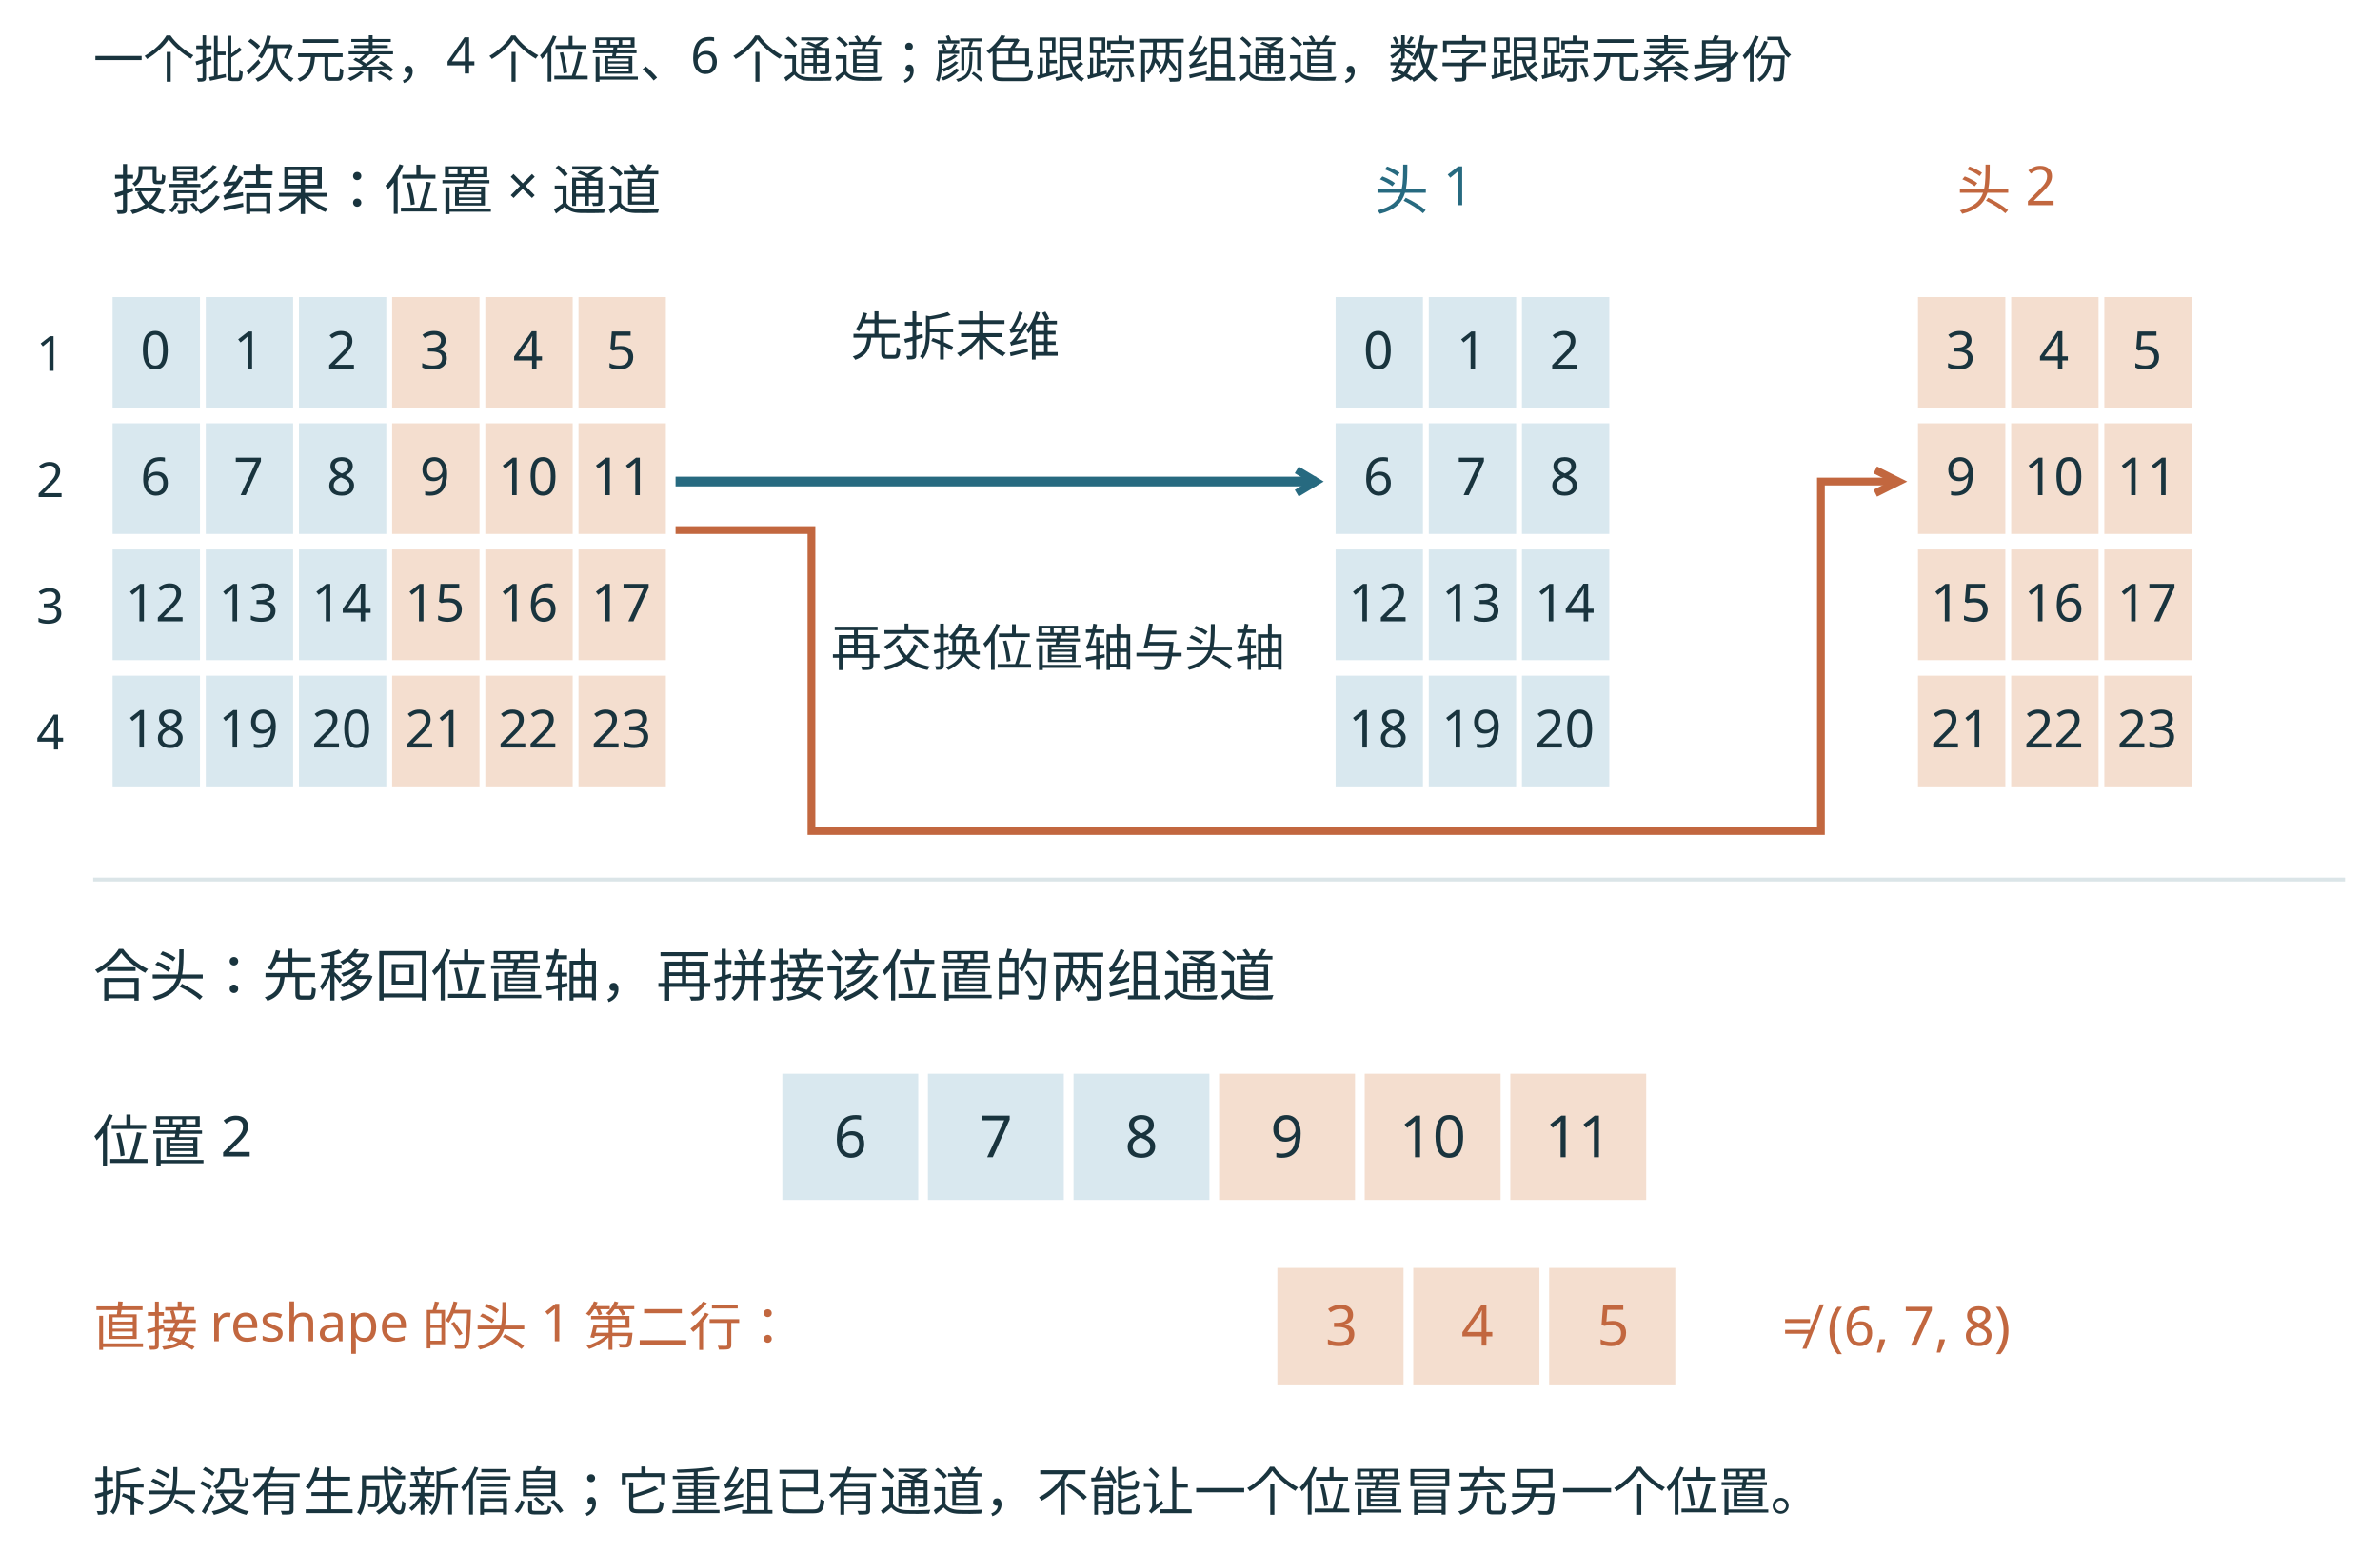
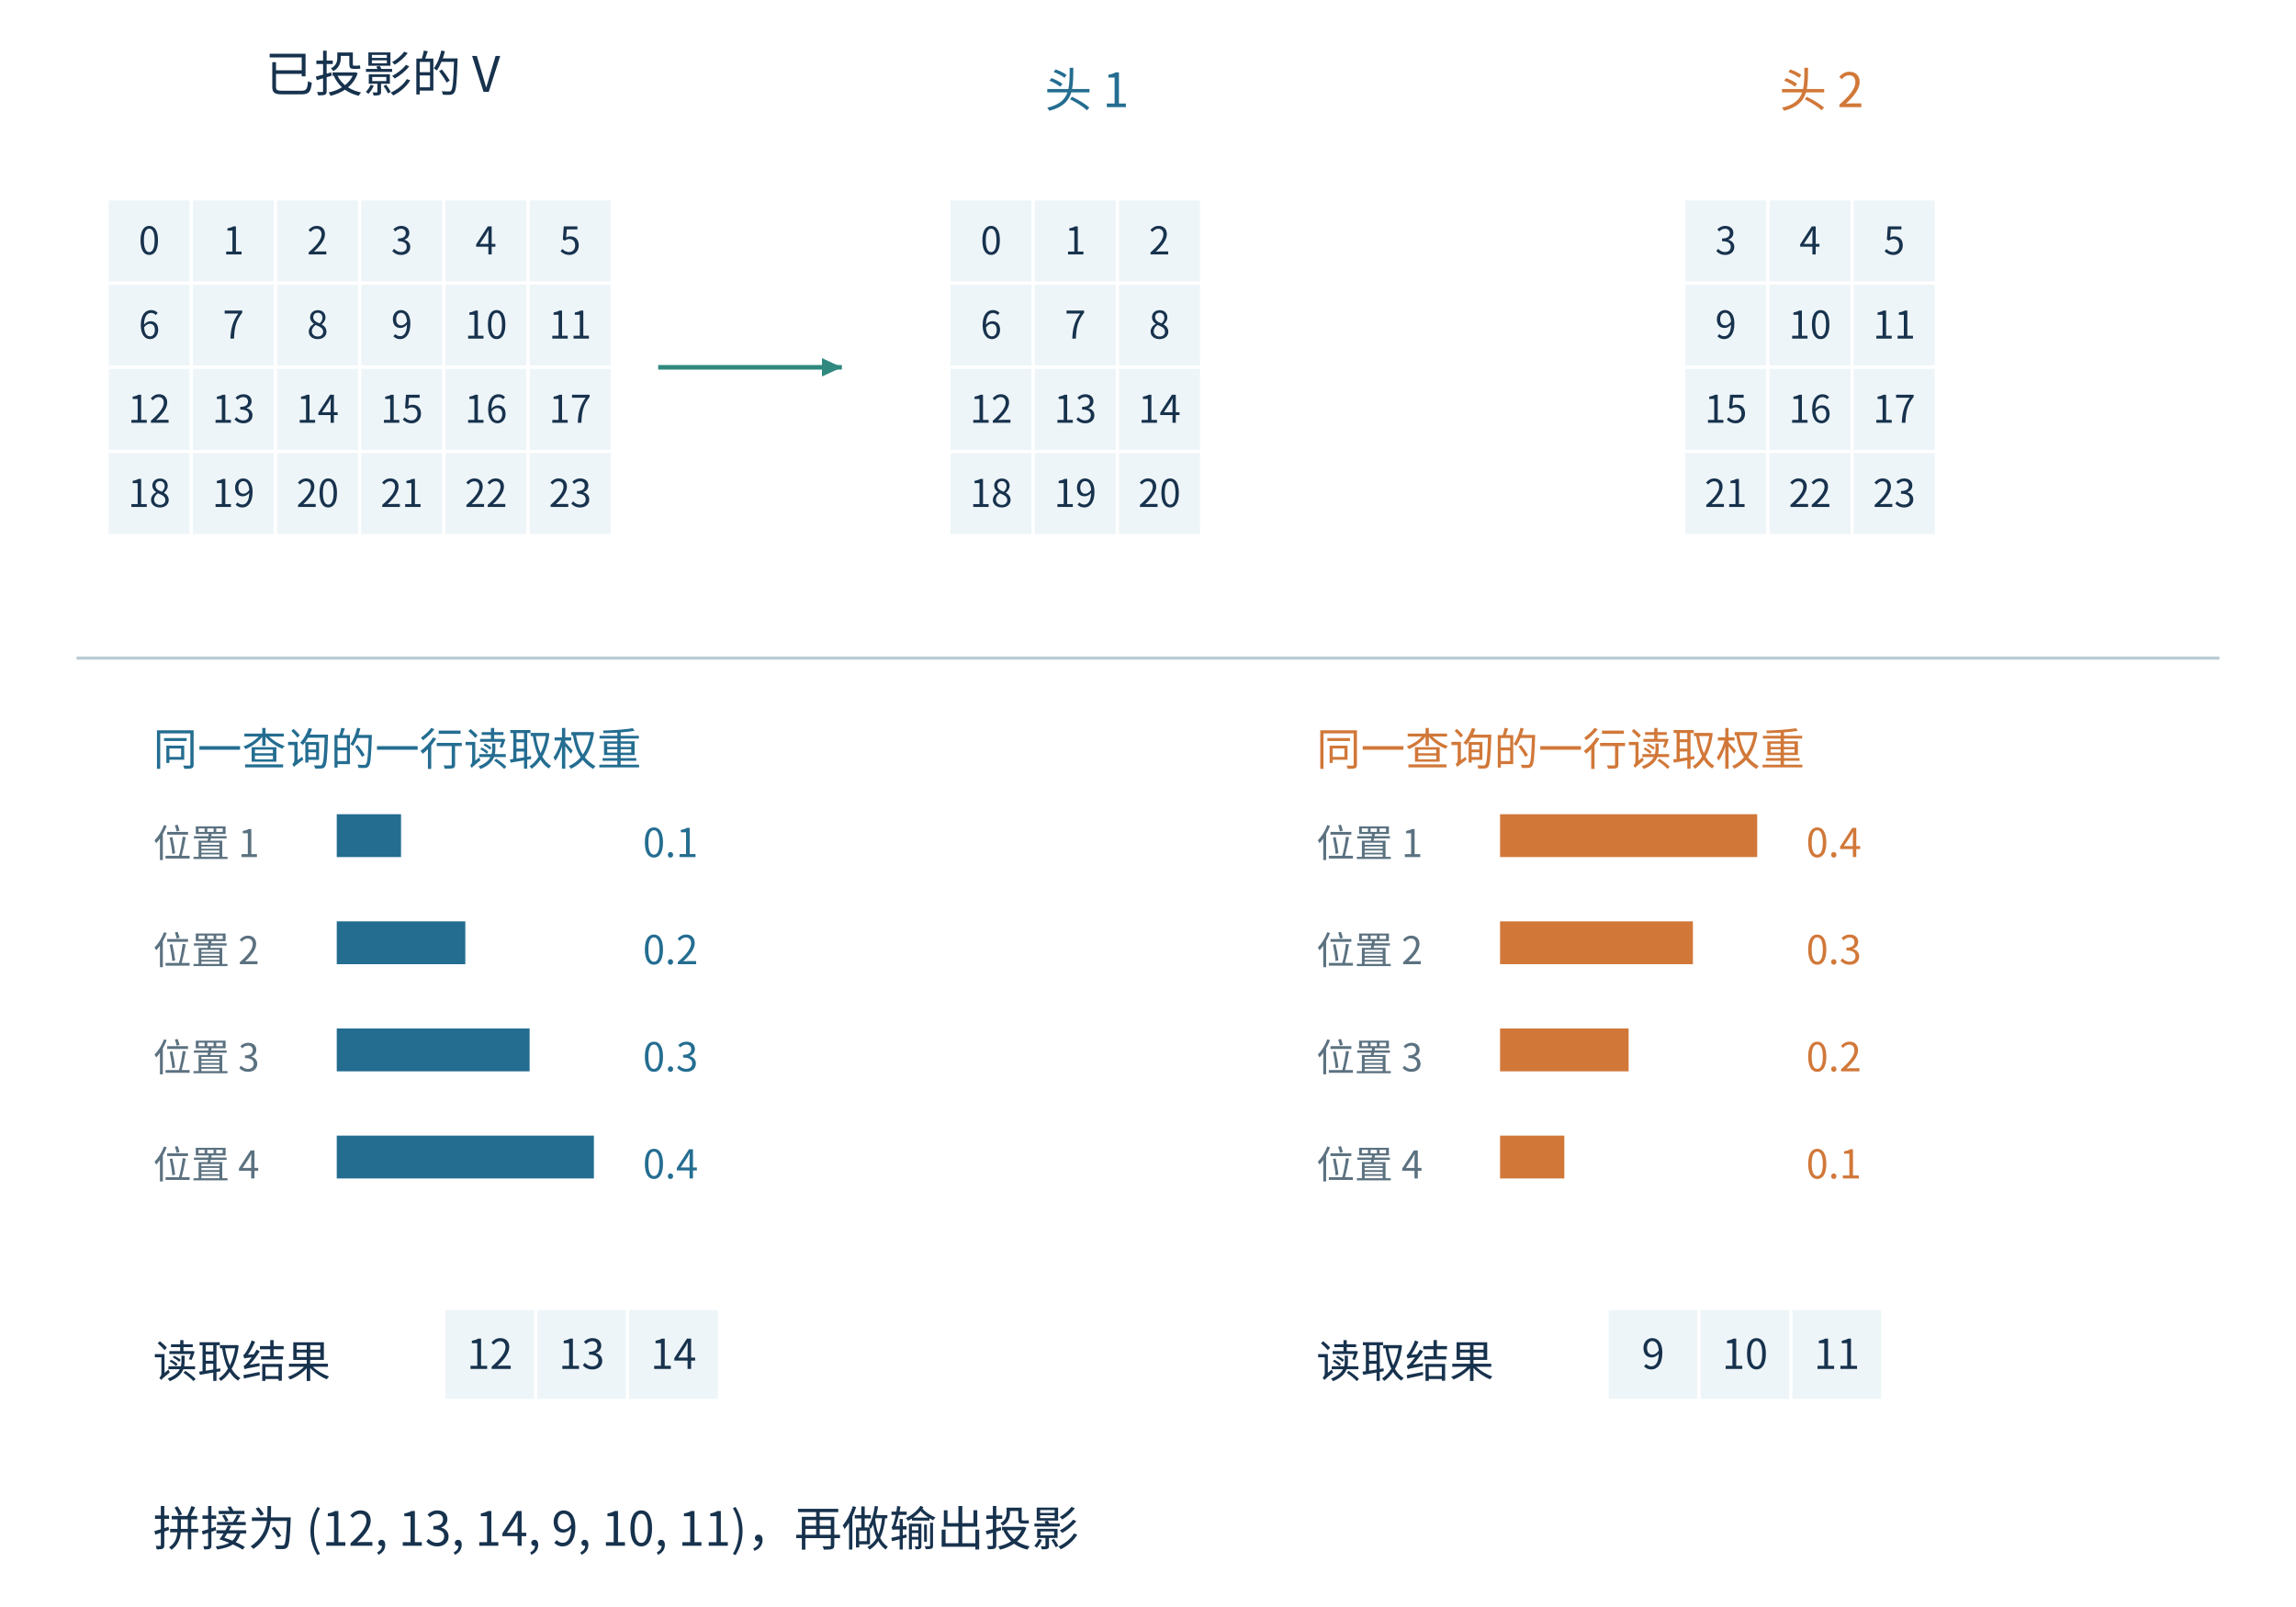
- <svg xmlns="http://www.w3.org/2000/svg" width="1226" height="800" viewBox="12 72 1226 800" role="img">
-   <rect x="12" y="72" width="1226" height="800" fill="#ffffff" />
-   <rect width="1280" height="890" fill="white" />
-   <g font-family="Microsoft YaHei, sans-serif">
-     <text x="60" y="112" font-size="26" fill="#19343e" text-anchor="start">一个批次元素，4 个位置、6 个通道；颜色跟踪两组通道，数字跟踪元素身份</text>
-     <text x="70" y="180" font-size="28" fill="#19343e" text-anchor="start">投影结果：位置 × 通道</text>
-     <rect x="70" y="225" width="45" height="57" fill="#d9e8ef" />
-     <text x="92" y="262" font-size="27" fill="#19343e" text-anchor="middle">0</text>
-     <rect x="118" y="225" width="45" height="57" fill="#d9e8ef" />
-     <text x="140" y="262" font-size="27" fill="#19343e" text-anchor="middle">1</text>
-     <rect x="166" y="225" width="45" height="57" fill="#d9e8ef" />
-     <text x="188" y="262" font-size="27" fill="#19343e" text-anchor="middle">2</text>
-     <rect x="214" y="225" width="45" height="57" fill="#f4decf" />
-     <text x="236" y="262" font-size="27" fill="#19343e" text-anchor="middle">3</text>
-     <rect x="262" y="225" width="45" height="57" fill="#f4decf" />
-     <text x="284" y="262" font-size="27" fill="#19343e" text-anchor="middle">4</text>
-     <rect x="310" y="225" width="45" height="57" fill="#f4decf" />
-     <text x="332" y="262" font-size="27" fill="#19343e" text-anchor="middle">5</text>
-     <text x="45" y="263" font-size="25" fill="#19343e" text-anchor="end">1</text>
-     <rect x="70" y="290" width="45" height="57" fill="#d9e8ef" />
-     <text x="92" y="327" font-size="27" fill="#19343e" text-anchor="middle">6</text>
-     <rect x="118" y="290" width="45" height="57" fill="#d9e8ef" />
-     <text x="140" y="327" font-size="27" fill="#19343e" text-anchor="middle">7</text>
-     <rect x="166" y="290" width="45" height="57" fill="#d9e8ef" />
-     <text x="188" y="327" font-size="27" fill="#19343e" text-anchor="middle">8</text>
-     <rect x="214" y="290" width="45" height="57" fill="#f4decf" />
-     <text x="236" y="327" font-size="27" fill="#19343e" text-anchor="middle">9</text>
-     <rect x="262" y="290" width="45" height="57" fill="#f4decf" />
-     <text x="284" y="327" font-size="27" fill="#19343e" text-anchor="middle">10</text>
-     <rect x="310" y="290" width="45" height="57" fill="#f4decf" />
-     <text x="332" y="327" font-size="27" fill="#19343e" text-anchor="middle">11</text>
-     <text x="45" y="328" font-size="25" fill="#19343e" text-anchor="end">2</text>
-     <rect x="70" y="355" width="45" height="57" fill="#d9e8ef" />
-     <text x="92" y="392" font-size="27" fill="#19343e" text-anchor="middle">12</text>
-     <rect x="118" y="355" width="45" height="57" fill="#d9e8ef" />
-     <text x="140" y="392" font-size="27" fill="#19343e" text-anchor="middle">13</text>
-     <rect x="166" y="355" width="45" height="57" fill="#d9e8ef" />
-     <text x="188" y="392" font-size="27" fill="#19343e" text-anchor="middle">14</text>
-     <rect x="214" y="355" width="45" height="57" fill="#f4decf" />
-     <text x="236" y="392" font-size="27" fill="#19343e" text-anchor="middle">15</text>
-     <rect x="262" y="355" width="45" height="57" fill="#f4decf" />
-     <text x="284" y="392" font-size="27" fill="#19343e" text-anchor="middle">16</text>
-     <rect x="310" y="355" width="45" height="57" fill="#f4decf" />
-     <text x="332" y="392" font-size="27" fill="#19343e" text-anchor="middle">17</text>
-     <text x="45" y="393" font-size="25" fill="#19343e" text-anchor="end">3</text>
-     <rect x="70" y="420" width="45" height="57" fill="#d9e8ef" />
-     <text x="92" y="457" font-size="27" fill="#19343e" text-anchor="middle">18</text>
-     <rect x="118" y="420" width="45" height="57" fill="#d9e8ef" />
-     <text x="140" y="457" font-size="27" fill="#19343e" text-anchor="middle">19</text>
-     <rect x="166" y="420" width="45" height="57" fill="#d9e8ef" />
-     <text x="188" y="457" font-size="27" fill="#19343e" text-anchor="middle">20</text>
-     <rect x="214" y="420" width="45" height="57" fill="#f4decf" />
-     <text x="236" y="457" font-size="27" fill="#19343e" text-anchor="middle">21</text>
-     <rect x="262" y="420" width="45" height="57" fill="#f4decf" />
-     <text x="284" y="457" font-size="27" fill="#19343e" text-anchor="middle">22</text>
-     <rect x="310" y="420" width="45" height="57" fill="#f4decf" />
-     <text x="332" y="457" font-size="27" fill="#19343e" text-anchor="middle">23</text>
-     <text x="45" y="458" font-size="25" fill="#19343e" text-anchor="end">4</text>
-     <text x="720" y="180" font-size="28" fill="#276a80" text-anchor="start">头 1</text>
-     <text x="1020" y="180" font-size="28" fill="#c2673f" text-anchor="start">头 2</text>
-     <rect x="700" y="225" width="45" height="57" fill="#d9e8ef" />
-     <text x="722" y="262" font-size="27" fill="#19343e" text-anchor="middle">0</text>
-     <rect x="748" y="225" width="45" height="57" fill="#d9e8ef" />
-     <text x="770" y="262" font-size="27" fill="#19343e" text-anchor="middle">1</text>
-     <rect x="796" y="225" width="45" height="57" fill="#d9e8ef" />
-     <text x="818" y="262" font-size="27" fill="#19343e" text-anchor="middle">2</text>
-     <rect x="700" y="290" width="45" height="57" fill="#d9e8ef" />
-     <text x="722" y="327" font-size="27" fill="#19343e" text-anchor="middle">6</text>
-     <rect x="748" y="290" width="45" height="57" fill="#d9e8ef" />
-     <text x="770" y="327" font-size="27" fill="#19343e" text-anchor="middle">7</text>
-     <rect x="796" y="290" width="45" height="57" fill="#d9e8ef" />
-     <text x="818" y="327" font-size="27" fill="#19343e" text-anchor="middle">8</text>
-     <rect x="700" y="355" width="45" height="57" fill="#d9e8ef" />
-     <text x="722" y="392" font-size="27" fill="#19343e" text-anchor="middle">12</text>
-     <rect x="748" y="355" width="45" height="57" fill="#d9e8ef" />
-     <text x="770" y="392" font-size="27" fill="#19343e" text-anchor="middle">13</text>
-     <rect x="796" y="355" width="45" height="57" fill="#d9e8ef" />
-     <text x="818" y="392" font-size="27" fill="#19343e" text-anchor="middle">14</text>
-     <rect x="700" y="420" width="45" height="57" fill="#d9e8ef" />
-     <text x="722" y="457" font-size="27" fill="#19343e" text-anchor="middle">18</text>
-     <rect x="748" y="420" width="45" height="57" fill="#d9e8ef" />
-     <text x="770" y="457" font-size="27" fill="#19343e" text-anchor="middle">19</text>
-     <rect x="796" y="420" width="45" height="57" fill="#d9e8ef" />
-     <text x="818" y="457" font-size="27" fill="#19343e" text-anchor="middle">20</text>
-     <rect x="1000" y="225" width="45" height="57" fill="#f4decf" />
-     <text x="1022" y="262" font-size="27" fill="#19343e" text-anchor="middle">3</text>
-     <rect x="1048" y="225" width="45" height="57" fill="#f4decf" />
-     <text x="1070" y="262" font-size="27" fill="#19343e" text-anchor="middle">4</text>
-     <rect x="1096" y="225" width="45" height="57" fill="#f4decf" />
-     <text x="1118" y="262" font-size="27" fill="#19343e" text-anchor="middle">5</text>
-     <rect x="1000" y="290" width="45" height="57" fill="#f4decf" />
-     <text x="1022" y="327" font-size="27" fill="#19343e" text-anchor="middle">9</text>
-     <rect x="1048" y="290" width="45" height="57" fill="#f4decf" />
-     <text x="1070" y="327" font-size="27" fill="#19343e" text-anchor="middle">10</text>
-     <rect x="1096" y="290" width="45" height="57" fill="#f4decf" />
-     <text x="1118" y="327" font-size="27" fill="#19343e" text-anchor="middle">11</text>
-     <rect x="1000" y="355" width="45" height="57" fill="#f4decf" />
-     <text x="1022" y="392" font-size="27" fill="#19343e" text-anchor="middle">15</text>
-     <rect x="1048" y="355" width="45" height="57" fill="#f4decf" />
-     <text x="1070" y="392" font-size="27" fill="#19343e" text-anchor="middle">16</text>
-     <rect x="1096" y="355" width="45" height="57" fill="#f4decf" />
-     <text x="1118" y="392" font-size="27" fill="#19343e" text-anchor="middle">17</text>
-     <rect x="1000" y="420" width="45" height="57" fill="#f4decf" />
-     <text x="1022" y="457" font-size="27" fill="#19343e" text-anchor="middle">21</text>
-     <rect x="1048" y="420" width="45" height="57" fill="#f4decf" />
-     <text x="1070" y="457" font-size="27" fill="#19343e" text-anchor="middle">22</text>
-     <rect x="1096" y="420" width="45" height="57" fill="#f4decf" />
-     <text x="1118" y="457" font-size="27" fill="#19343e" text-anchor="middle">23</text>
-     <path d="M360,320 C435,320 615,320 690,320" fill="none" stroke="#276a80" stroke-width="5" />
-     <path d="M680.00,314.00 L690.00,320.00 L680.00,326.00" fill="none" stroke="#276a80" stroke-width="4" />
-     <path d="M360.00,345.00 L430.00,345.00 L430.00,500.00 L950.00,500.00 L950.00,320.00 L990.00,320.00" fill="none" stroke="#c2673f" stroke-width="4" />
-     <path d="M978.00,314.00 L990.00,320.00 L978.00,326.00" fill="none" stroke="#c2673f" stroke-width="4" />
-     <text x="450" y="255" font-size="27" fill="#19343e" text-anchor="start">先拆末维</text>
-     <text x="440" y="415" font-size="26" fill="#19343e" text-anchor="start">再交换位置轴与头轴</text>
-     <line x1="60" y1="525" x2="1220" y2="525" stroke="#dbe5e8" stroke-width="2" />
-     <text x="60" y="585" font-size="29" fill="#19343e" text-anchor="start">合头：先移回位置轴，再拼接该位置的两组通道</text>
-     <rect x="415" y="625" width="70" height="65" fill="#d9e8ef" />
-     <text x="450" y="668" font-size="30" fill="#19343e" text-anchor="middle">6</text>
-     <rect x="490" y="625" width="70" height="65" fill="#d9e8ef" />
-     <text x="525" y="668" font-size="30" fill="#19343e" text-anchor="middle">7</text>
-     <rect x="565" y="625" width="70" height="65" fill="#d9e8ef" />
-     <text x="600" y="668" font-size="30" fill="#19343e" text-anchor="middle">8</text>
-     <rect x="640" y="625" width="70" height="65" fill="#f4decf" />
-     <text x="675" y="668" font-size="30" fill="#19343e" text-anchor="middle">9</text>
-     <rect x="715" y="625" width="70" height="65" fill="#f4decf" />
-     <text x="750" y="668" font-size="30" fill="#19343e" text-anchor="middle">10</text>
-     <rect x="790" y="625" width="70" height="65" fill="#f4decf" />
-     <text x="825" y="668" font-size="30" fill="#19343e" text-anchor="middle">11</text>
-     <text x="60" y="670" font-size="29" fill="#19343e" text-anchor="start">位置 2</text>
-     <text x="60" y="765" font-size="27" fill="#c2673f" text-anchor="start">直接 reshape 的头 1 第二行：</text>
-     <rect x="670" y="725" width="65" height="60" fill="#f4decf" />
-     <text x="703" y="765" font-size="29" fill="#c2673f" text-anchor="middle">3</text>
-     <rect x="740" y="725" width="65" height="60" fill="#f4decf" />
-     <text x="773" y="765" font-size="29" fill="#c2673f" text-anchor="middle">4</text>
-     <rect x="810" y="725" width="65" height="60" fill="#f4decf" />
-     <text x="843" y="765" font-size="29" fill="#c2673f" text-anchor="middle">5</text>
-     <text x="930" y="765" font-size="28" fill="#c2673f" text-anchor="start">≠ (6, 7, 8)</text>
-     <text x="60" y="850" font-size="27" fill="#19343e" text-anchor="start">拆头没有生成新信息；它重组已有通道，不能让一个位置冒充另一个位置。</text>
-   </g>
+ <svg xmlns="http://www.w3.org/2000/svg" width="1500" height="1050" viewBox="0 0 1500 1050" role="img">
+   <rect width="1500" height="1050" fill="white" />
+   <style>text{font-family:Microsoft YaHei,Noto Sans CJK SC,sans-serif;fill:#17324d}</style>
+   <text x="250" y="60" font-size="32" text-anchor="middle" font-weight="normal" style="fill:#17324d">已投影的 V</text>
+   <rect x="70" y="130" width="55" height="55" fill="#eef5f8" stroke="white" stroke-width="2" />
+   <text x="97.5" y="166.25" font-size="25" text-anchor="middle" font-weight="normal" style="fill:#17324d">0</text>
+   <rect x="125" y="130" width="55" height="55" fill="#eef5f8" stroke="white" stroke-width="2" />
+   <text x="152.5" y="166.25" font-size="25" text-anchor="middle" font-weight="normal" style="fill:#17324d">1</text>
+   <rect x="180" y="130" width="55" height="55" fill="#eef5f8" stroke="white" stroke-width="2" />
+   <text x="207.5" y="166.25" font-size="25" text-anchor="middle" font-weight="normal" style="fill:#17324d">2</text>
+   <rect x="235" y="130" width="55" height="55" fill="#eef5f8" stroke="white" stroke-width="2" />
+   <text x="262.5" y="166.25" font-size="25" text-anchor="middle" font-weight="normal" style="fill:#17324d">3</text>
+   <rect x="290" y="130" width="55" height="55" fill="#eef5f8" stroke="white" stroke-width="2" />
+   <text x="317.5" y="166.25" font-size="25" text-anchor="middle" font-weight="normal" style="fill:#17324d">4</text>
+   <rect x="345" y="130" width="55" height="55" fill="#eef5f8" stroke="white" stroke-width="2" />
+   <text x="372.5" y="166.25" font-size="25" text-anchor="middle" font-weight="normal" style="fill:#17324d">5</text>
+   <rect x="70" y="185" width="55" height="55" fill="#eef5f8" stroke="white" stroke-width="2" />
+   <text x="97.5" y="221.25" font-size="25" text-anchor="middle" font-weight="normal" style="fill:#17324d">6</text>
+   <rect x="125" y="185" width="55" height="55" fill="#eef5f8" stroke="white" stroke-width="2" />
+   <text x="152.5" y="221.25" font-size="25" text-anchor="middle" font-weight="normal" style="fill:#17324d">7</text>
+   <rect x="180" y="185" width="55" height="55" fill="#eef5f8" stroke="white" stroke-width="2" />
+   <text x="207.5" y="221.25" font-size="25" text-anchor="middle" font-weight="normal" style="fill:#17324d">8</text>
+   <rect x="235" y="185" width="55" height="55" fill="#eef5f8" stroke="white" stroke-width="2" />
+   <text x="262.5" y="221.25" font-size="25" text-anchor="middle" font-weight="normal" style="fill:#17324d">9</text>
+   <rect x="290" y="185" width="55" height="55" fill="#eef5f8" stroke="white" stroke-width="2" />
+   <text x="317.5" y="221.25" font-size="25" text-anchor="middle" font-weight="normal" style="fill:#17324d">10</text>
+   <rect x="345" y="185" width="55" height="55" fill="#eef5f8" stroke="white" stroke-width="2" />
+   <text x="372.5" y="221.25" font-size="25" text-anchor="middle" font-weight="normal" style="fill:#17324d">11</text>
+   <rect x="70" y="240" width="55" height="55" fill="#eef5f8" stroke="white" stroke-width="2" />
+   <text x="97.5" y="276.25" font-size="25" text-anchor="middle" font-weight="normal" style="fill:#17324d">12</text>
+   <rect x="125" y="240" width="55" height="55" fill="#eef5f8" stroke="white" stroke-width="2" />
+   <text x="152.5" y="276.25" font-size="25" text-anchor="middle" font-weight="normal" style="fill:#17324d">13</text>
+   <rect x="180" y="240" width="55" height="55" fill="#eef5f8" stroke="white" stroke-width="2" />
+   <text x="207.5" y="276.25" font-size="25" text-anchor="middle" font-weight="normal" style="fill:#17324d">14</text>
+   <rect x="235" y="240" width="55" height="55" fill="#eef5f8" stroke="white" stroke-width="2" />
+   <text x="262.5" y="276.25" font-size="25" text-anchor="middle" font-weight="normal" style="fill:#17324d">15</text>
+   <rect x="290" y="240" width="55" height="55" fill="#eef5f8" stroke="white" stroke-width="2" />
+   <text x="317.5" y="276.25" font-size="25" text-anchor="middle" font-weight="normal" style="fill:#17324d">16</text>
+   <rect x="345" y="240" width="55" height="55" fill="#eef5f8" stroke="white" stroke-width="2" />
+   <text x="372.5" y="276.25" font-size="25" text-anchor="middle" font-weight="normal" style="fill:#17324d">17</text>
+   <rect x="70" y="295" width="55" height="55" fill="#eef5f8" stroke="white" stroke-width="2" />
+   <text x="97.5" y="331.25" font-size="25" text-anchor="middle" font-weight="normal" style="fill:#17324d">18</text>
+   <rect x="125" y="295" width="55" height="55" fill="#eef5f8" stroke="white" stroke-width="2" />
+   <text x="152.5" y="331.25" font-size="25" text-anchor="middle" font-weight="normal" style="fill:#17324d">19</text>
+   <rect x="180" y="295" width="55" height="55" fill="#eef5f8" stroke="white" stroke-width="2" />
+   <text x="207.5" y="331.25" font-size="25" text-anchor="middle" font-weight="normal" style="fill:#17324d">20</text>
+   <rect x="235" y="295" width="55" height="55" fill="#eef5f8" stroke="white" stroke-width="2" />
+   <text x="262.5" y="331.25" font-size="25" text-anchor="middle" font-weight="normal" style="fill:#17324d">21</text>
+   <rect x="290" y="295" width="55" height="55" fill="#eef5f8" stroke="white" stroke-width="2" />
+   <text x="317.5" y="331.25" font-size="25" text-anchor="middle" font-weight="normal" style="fill:#17324d">22</text>
+   <rect x="345" y="295" width="55" height="55" fill="#eef5f8" stroke="white" stroke-width="2" />
+   <text x="372.5" y="331.25" font-size="25" text-anchor="middle" font-weight="normal" style="fill:#17324d">23</text>
+   <line x1="430" y1="240" x2="550" y2="240" stroke="#2f897f" stroke-width="3" />
+   <polygon points="550,240 537.0,234.0 537.0,246.0" fill="#2f897f" />
+   <text x="710" y="70" font-size="31" text-anchor="middle" font-weight="normal" style="fill:#246d91">头 1</text>
+   <rect x="620" y="130" width="55" height="55" fill="#eef5f8" stroke="white" stroke-width="2" />
+   <text x="647.5" y="166.25" font-size="25" text-anchor="middle" font-weight="normal" style="fill:#17324d">0</text>
+   <rect x="675" y="130" width="55" height="55" fill="#eef5f8" stroke="white" stroke-width="2" />
+   <text x="702.5" y="166.25" font-size="25" text-anchor="middle" font-weight="normal" style="fill:#17324d">1</text>
+   <rect x="730" y="130" width="55" height="55" fill="#eef5f8" stroke="white" stroke-width="2" />
+   <text x="757.5" y="166.25" font-size="25" text-anchor="middle" font-weight="normal" style="fill:#17324d">2</text>
+   <rect x="620" y="185" width="55" height="55" fill="#eef5f8" stroke="white" stroke-width="2" />
+   <text x="647.5" y="221.25" font-size="25" text-anchor="middle" font-weight="normal" style="fill:#17324d">6</text>
+   <rect x="675" y="185" width="55" height="55" fill="#eef5f8" stroke="white" stroke-width="2" />
+   <text x="702.5" y="221.25" font-size="25" text-anchor="middle" font-weight="normal" style="fill:#17324d">7</text>
+   <rect x="730" y="185" width="55" height="55" fill="#eef5f8" stroke="white" stroke-width="2" />
+   <text x="757.5" y="221.25" font-size="25" text-anchor="middle" font-weight="normal" style="fill:#17324d">8</text>
+   <rect x="620" y="240" width="55" height="55" fill="#eef5f8" stroke="white" stroke-width="2" />
+   <text x="647.5" y="276.25" font-size="25" text-anchor="middle" font-weight="normal" style="fill:#17324d">12</text>
+   <rect x="675" y="240" width="55" height="55" fill="#eef5f8" stroke="white" stroke-width="2" />
+   <text x="702.5" y="276.25" font-size="25" text-anchor="middle" font-weight="normal" style="fill:#17324d">13</text>
+   <rect x="730" y="240" width="55" height="55" fill="#eef5f8" stroke="white" stroke-width="2" />
+   <text x="757.5" y="276.25" font-size="25" text-anchor="middle" font-weight="normal" style="fill:#17324d">14</text>
+   <rect x="620" y="295" width="55" height="55" fill="#eef5f8" stroke="white" stroke-width="2" />
+   <text x="647.5" y="331.25" font-size="25" text-anchor="middle" font-weight="normal" style="fill:#17324d">18</text>
+   <rect x="675" y="295" width="55" height="55" fill="#eef5f8" stroke="white" stroke-width="2" />
+   <text x="702.5" y="331.25" font-size="25" text-anchor="middle" font-weight="normal" style="fill:#17324d">19</text>
+   <rect x="730" y="295" width="55" height="55" fill="#eef5f8" stroke="white" stroke-width="2" />
+   <text x="757.5" y="331.25" font-size="25" text-anchor="middle" font-weight="normal" style="fill:#17324d">20</text>
+   <text x="1190" y="70" font-size="31" text-anchor="middle" font-weight="normal" style="fill:#d17839">头 2</text>
+   <rect x="1100" y="130" width="55" height="55" fill="#eef5f8" stroke="white" stroke-width="2" />
+   <text x="1127.5" y="166.25" font-size="25" text-anchor="middle" font-weight="normal" style="fill:#17324d">3</text>
+   <rect x="1155" y="130" width="55" height="55" fill="#eef5f8" stroke="white" stroke-width="2" />
+   <text x="1182.5" y="166.25" font-size="25" text-anchor="middle" font-weight="normal" style="fill:#17324d">4</text>
+   <rect x="1210" y="130" width="55" height="55" fill="#eef5f8" stroke="white" stroke-width="2" />
+   <text x="1237.5" y="166.25" font-size="25" text-anchor="middle" font-weight="normal" style="fill:#17324d">5</text>
+   <rect x="1100" y="185" width="55" height="55" fill="#eef5f8" stroke="white" stroke-width="2" />
+   <text x="1127.5" y="221.25" font-size="25" text-anchor="middle" font-weight="normal" style="fill:#17324d">9</text>
+   <rect x="1155" y="185" width="55" height="55" fill="#eef5f8" stroke="white" stroke-width="2" />
+   <text x="1182.5" y="221.25" font-size="25" text-anchor="middle" font-weight="normal" style="fill:#17324d">10</text>
+   <rect x="1210" y="185" width="55" height="55" fill="#eef5f8" stroke="white" stroke-width="2" />
+   <text x="1237.5" y="221.25" font-size="25" text-anchor="middle" font-weight="normal" style="fill:#17324d">11</text>
+   <rect x="1100" y="240" width="55" height="55" fill="#eef5f8" stroke="white" stroke-width="2" />
+   <text x="1127.5" y="276.25" font-size="25" text-anchor="middle" font-weight="normal" style="fill:#17324d">15</text>
+   <rect x="1155" y="240" width="55" height="55" fill="#eef5f8" stroke="white" stroke-width="2" />
+   <text x="1182.5" y="276.25" font-size="25" text-anchor="middle" font-weight="normal" style="fill:#17324d">16</text>
+   <rect x="1210" y="240" width="55" height="55" fill="#eef5f8" stroke="white" stroke-width="2" />
+   <text x="1237.5" y="276.25" font-size="25" text-anchor="middle" font-weight="normal" style="fill:#17324d">17</text>
+   <rect x="1100" y="295" width="55" height="55" fill="#eef5f8" stroke="white" stroke-width="2" />
+   <text x="1127.5" y="331.25" font-size="25" text-anchor="middle" font-weight="normal" style="fill:#17324d">21</text>
+   <rect x="1155" y="295" width="55" height="55" fill="#eef5f8" stroke="white" stroke-width="2" />
+   <text x="1182.5" y="331.25" font-size="25" text-anchor="middle" font-weight="normal" style="fill:#17324d">22</text>
+   <rect x="1210" y="295" width="55" height="55" fill="#eef5f8" stroke="white" stroke-width="2" />
+   <text x="1237.5" y="331.25" font-size="25" text-anchor="middle" font-weight="normal" style="fill:#17324d">23</text>
+   <line x1="50" y1="430" x2="1450" y2="430" stroke="#bacbd5" stroke-width="2" />
+   <text x="100" y="500" font-size="29" text-anchor="start" font-weight="normal" style="fill:#246d91">同一查询的一行读取权重</text>
+   <text x="100" y="560" font-size="25" text-anchor="start" font-weight="normal" style="fill:#5b7180">位置 1</text>
+   <rect x="220" y="532" width="42.0" height="28" fill="#246d91" stroke="#246d91" stroke-width="0" />
+   <text x="420" y="560" font-size="26" text-anchor="start" font-weight="normal" style="fill:#246d91">0.1</text>
+   <text x="100" y="630" font-size="25" text-anchor="start" font-weight="normal" style="fill:#5b7180">位置 2</text>
+   <rect x="220" y="602" width="84.0" height="28" fill="#246d91" stroke="#246d91" stroke-width="0" />
+   <text x="420" y="630" font-size="26" text-anchor="start" font-weight="normal" style="fill:#246d91">0.2</text>
+   <text x="100" y="700" font-size="25" text-anchor="start" font-weight="normal" style="fill:#5b7180">位置 3</text>
+   <rect x="220" y="672" width="126.0" height="28" fill="#246d91" stroke="#246d91" stroke-width="0" />
+   <text x="420" y="700" font-size="26" text-anchor="start" font-weight="normal" style="fill:#246d91">0.3</text>
+   <text x="100" y="770" font-size="25" text-anchor="start" font-weight="normal" style="fill:#5b7180">位置 4</text>
+   <rect x="220" y="742" width="168.0" height="28" fill="#246d91" stroke="#246d91" stroke-width="0" />
+   <text x="420" y="770" font-size="26" text-anchor="start" font-weight="normal" style="fill:#246d91">0.4</text>
+   <text x="100" y="900" font-size="29" text-anchor="start" font-weight="normal" style="fill:#17324d">读取结果</text>
+   <rect x="290" y="855" width="60" height="60" fill="#eef5f8" stroke="white" stroke-width="2" />
+   <text x="320.0" y="894.45" font-size="27" text-anchor="middle" font-weight="normal" style="fill:#17324d">12</text>
+   <rect x="350" y="855" width="60" height="60" fill="#eef5f8" stroke="white" stroke-width="2" />
+   <text x="380.0" y="894.45" font-size="27" text-anchor="middle" font-weight="normal" style="fill:#17324d">13</text>
+   <rect x="410" y="855" width="60" height="60" fill="#eef5f8" stroke="white" stroke-width="2" />
+   <text x="440.0" y="894.45" font-size="27" text-anchor="middle" font-weight="normal" style="fill:#17324d">14</text>
+   <text x="860" y="500" font-size="29" text-anchor="start" font-weight="normal" style="fill:#d17839">同一查询的一行读取权重</text>
+   <text x="860" y="560" font-size="25" text-anchor="start" font-weight="normal" style="fill:#5b7180">位置 1</text>
+   <rect x="980" y="532" width="168.0" height="28" fill="#d17839" stroke="#d17839" stroke-width="0" />
+   <text x="1180" y="560" font-size="26" text-anchor="start" font-weight="normal" style="fill:#d17839">0.4</text>
+   <text x="860" y="630" font-size="25" text-anchor="start" font-weight="normal" style="fill:#5b7180">位置 2</text>
+   <rect x="980" y="602" width="126.0" height="28" fill="#d17839" stroke="#d17839" stroke-width="0" />
+   <text x="1180" y="630" font-size="26" text-anchor="start" font-weight="normal" style="fill:#d17839">0.3</text>
+   <text x="860" y="700" font-size="25" text-anchor="start" font-weight="normal" style="fill:#5b7180">位置 3</text>
+   <rect x="980" y="672" width="84.0" height="28" fill="#d17839" stroke="#d17839" stroke-width="0" />
+   <text x="1180" y="700" font-size="26" text-anchor="start" font-weight="normal" style="fill:#d17839">0.2</text>
+   <text x="860" y="770" font-size="25" text-anchor="start" font-weight="normal" style="fill:#5b7180">位置 4</text>
+   <rect x="980" y="742" width="42.0" height="28" fill="#d17839" stroke="#d17839" stroke-width="0" />
+   <text x="1180" y="770" font-size="26" text-anchor="start" font-weight="normal" style="fill:#d17839">0.1</text>
+   <text x="860" y="900" font-size="29" text-anchor="start" font-weight="normal" style="fill:#17324d">读取结果</text>
+   <rect x="1050" y="855" width="60" height="60" fill="#eef5f8" stroke="white" stroke-width="2" />
+   <text x="1080.0" y="894.45" font-size="27" text-anchor="middle" font-weight="normal" style="fill:#17324d">9</text>
+   <rect x="1110" y="855" width="60" height="60" fill="#eef5f8" stroke="white" stroke-width="2" />
+   <text x="1140.0" y="894.45" font-size="27" text-anchor="middle" font-weight="normal" style="fill:#17324d">10</text>
+   <rect x="1170" y="855" width="60" height="60" fill="#eef5f8" stroke="white" stroke-width="2" />
+   <text x="1200.0" y="894.45" font-size="27" text-anchor="middle" font-weight="normal" style="fill:#17324d">11</text>
+   <text x="100" y="1010" font-size="31" text-anchor="start" font-weight="normal" style="fill:#17324d">拼接为 (12, 13, 14, 9, 10, 11)，再做输出投影</text>
</svg>
